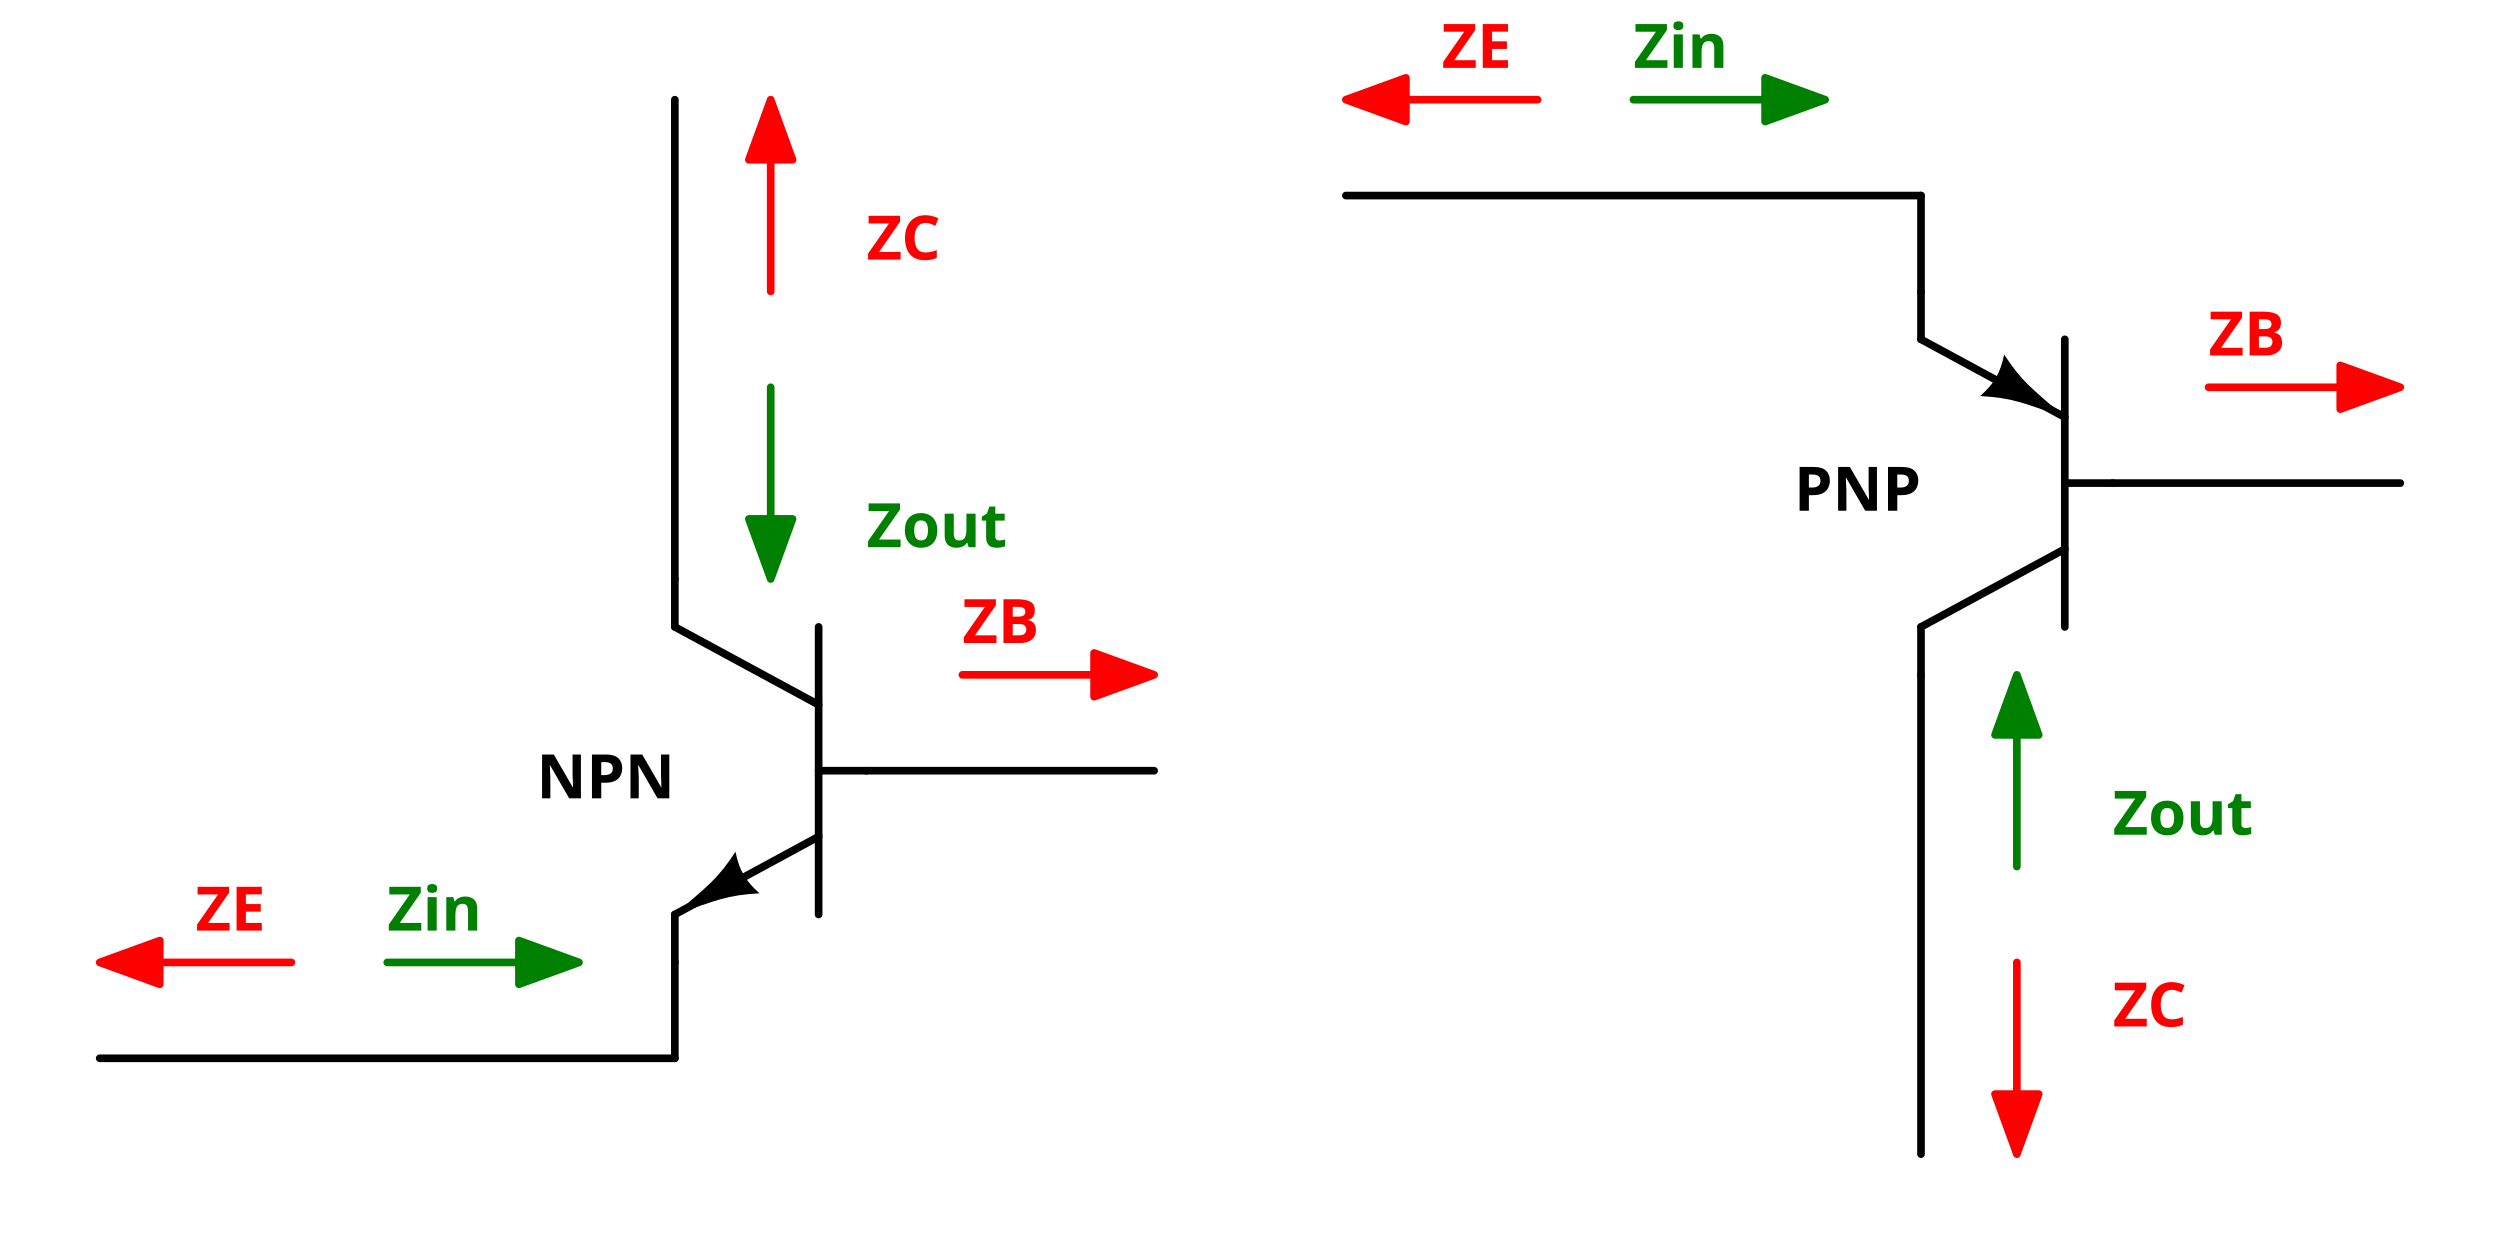
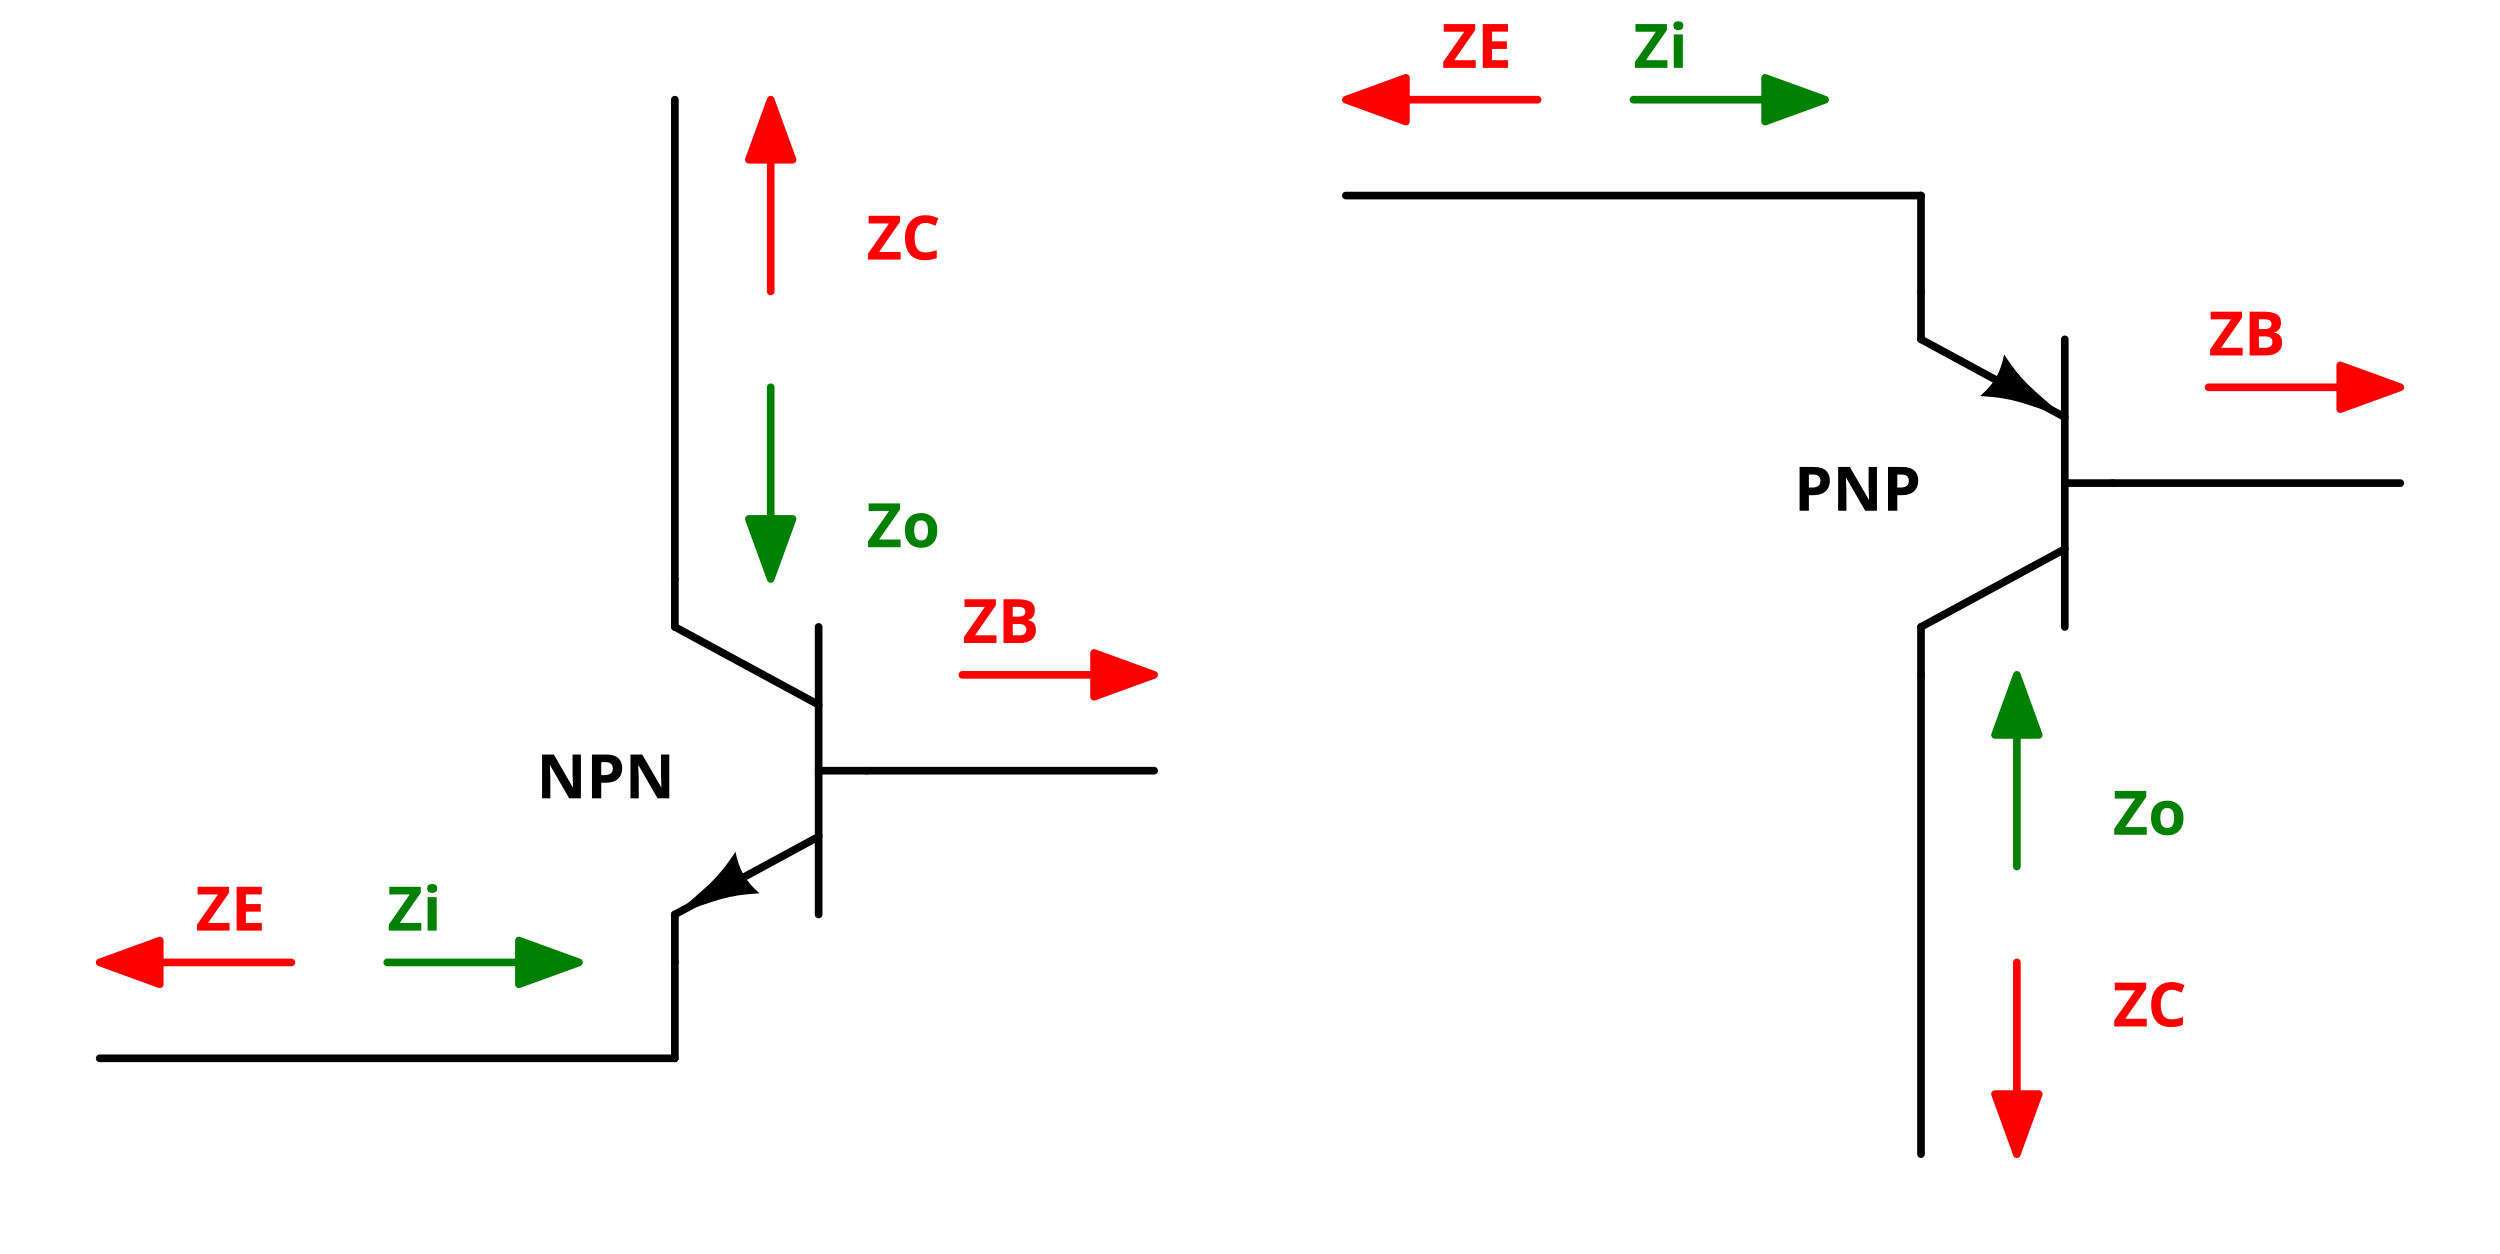
<svg xmlns="http://www.w3.org/2000/svg" width="652.0" height="327.0">
  <g transform="scale(0.652) matrix(1.533742,0,0,1.533742,-3679.448,-1685.583)">
    <rect x="2400" y="1100" width="650" height="325" r="0" rx="0" ry="0" fill="none" stroke="none" style="stroke-opacity: 0;" />
    <text style="font-family: 'Noto Sans',Tahoma,Verdana,Arial,sans-serif; font-size: 16px; font-weight: bold; text-anchor: start; font-style: normal; font-stretch: extra-condensed;" x="0" y="0" text-anchor="start" stroke="none" fill="#ff0000" font-style="normal" transform="translate(2450,1334.5)">
      <tspan dy="7.2">ZE</tspan>
    </text>
    <path style="stroke-linecap: round; stroke-linejoin: round;" fill="#ff0000" stroke="#ff0000" d="M2475,1350L2425,1350L2440.662,1355.7L2440.662,1344.3L2425,1350" stroke-width="2" stroke-linecap="round" stroke-linejoin="round" />
    <text style="font-family: 'Noto Sans',Tahoma,Verdana,Arial,sans-serif; font-size: 16px; font-weight: bold; text-anchor: start; font-style: normal; font-stretch: extra-condensed;" x="0" y="0" text-anchor="start" stroke="none" fill="#008000" font-style="normal" transform="translate(2500,1334.5)">
-       <tspan dy="7.2">Zin</tspan>
+       <tspan dy="7.2">Zi</tspan>
    </text>
    <path style="stroke-linecap: round; stroke-linejoin: round;" fill="#008000" stroke="#008000" d="M2500,1350L2550,1350L2534.338,1344.3L2534.338,1355.7L2550,1350" stroke-width="2" stroke-linecap="round" stroke-linejoin="round" />
    <path style="stroke-linecap: round;" fill="none" stroke="#000000" d="M 2425 1375 L 2575 1375" stroke-width="2" stroke-linecap="round" class="cl_wire" />
    <path style="stroke-linecap: round; stroke-linejoin: round;" fill="#ff0000" stroke="#ff0000" d="M2650,1275L2700,1275L2684.338,1269.3L2684.338,1280.7L2700,1275" stroke-width="2" stroke-linecap="round" stroke-linejoin="round" />
    <text style="font-family: 'Noto Sans',Tahoma,Verdana,Arial,sans-serif; font-size: 16px; font-weight: bold; text-anchor: start; font-style: normal; font-stretch: extra-condensed;" x="0" y="0" text-anchor="start" stroke="none" fill="#ff0000" font-style="normal" transform="translate(2650,1259.5)">
      <tspan dy="7.2">ZB</tspan>
    </text>
    <path style="stroke-linecap: round; stroke-miterlimit: 6;" fill="none" stroke="#000000" d="M0,50L12.5,50" stroke-width="2" stroke-linecap="round" stroke-miterlimit="6" transform="matrix(-1,0,0,1,2625,1250)" />
    <path style="stroke-linecap: round; stroke-miterlimit: 6;" fill="none" stroke="#000000" d="M12.5,87.5L12.5,12.5" stroke-width="2" stroke-linecap="round" stroke-miterlimit="6" transform="matrix(-1,0,0,1,2625,1250)" />
    <path style="stroke-linecap: round; stroke-miterlimit: 6;" fill="none" stroke="#000000" d="M12.5,32.812L50,12.5" stroke-width="2" stroke-linecap="round" stroke-miterlimit="6" transform="matrix(-1,0,0,1,2625,1250)" />
    <path style="stroke-linecap: round; stroke-miterlimit: 6;" fill="none" stroke="#000000" d="M50,0L50,12.5" stroke-width="2" stroke-linecap="round" stroke-miterlimit="6" transform="matrix(-1,0,0,1,2625,1250)" />
    <path style="stroke-linecap: round; stroke-miterlimit: 6;" fill="none" stroke="#000000" d="M12.5,67.188L50,87.5" stroke-width="2" stroke-linecap="round" stroke-miterlimit="6" transform="matrix(-1,0,0,1,2625,1250)" />
    <path style="stroke-linecap: round; stroke-miterlimit: 6;" fill="none" stroke="#000000" d="M50,100L50,87.5" stroke-width="2" stroke-linecap="round" stroke-miterlimit="6" transform="matrix(-1,0,0,1,2625,1250)" />
    <path fill="#000000" stroke="none" d="M27.931,81.975C36.65,82.498,38.679,83.671,50,87.5C41.023,79.61,38.994,78.44,34.181,71.15C33.19,75.99,31.627,78.698,27.931,81.975" transform="matrix(-1,0,0,1,2625,1250)" />
    <text style="font-family: 'Noto Sans',Tahoma,Verdana,Arial,sans-serif; font-size: 16px; font-weight: bold; text-anchor: end; font-stretch: extra-condensed;" x="0" y="0" text-anchor="end" stroke="none" fill="#000000" transform="translate(2575,1300)">
      <tspan dy="7.2">NPN</tspan>
    </text>
    <path style="stroke-linecap: round;" fill="none" stroke="#000000" d="M 2575 1350 L 2575 1375" stroke-width="2" stroke-linecap="round" class="cl_wire" />
    <path style="stroke-linecap: round;" fill="none" stroke="#000000" d="M 2625 1300 L 2700 1300" stroke-width="2" stroke-linecap="round" class="cl_wire" />
    <path style="stroke-linecap: round;" fill="none" stroke="#000000" d="M 2575 1125 L 2575 1250" stroke-width="2" stroke-linecap="round" class="cl_wire" />
    <path style="stroke-linecap: round; stroke-linejoin: round;" fill="#008000" stroke="#008000" d="M2600,1200L2600,1250L2605.7,1234.338L2594.3,1234.338L2600,1250" stroke-width="2" stroke-linecap="round" stroke-linejoin="round" />
    <text style="font-family: 'Noto Sans',Tahoma,Verdana,Arial,sans-serif; font-size: 16px; font-weight: bold; text-anchor: start; font-style: normal; font-stretch: extra-condensed;" x="0" y="0" text-anchor="start" stroke="none" fill="#008000" font-style="normal" transform="translate(2625,1234.5)">
-       <tspan dy="7.2">Zout</tspan>
+       <tspan dy="7.2">Zo</tspan>
    </text>
    <path style="stroke-linecap: round; stroke-linejoin: round;" fill="#ff0000" stroke="#ff0000" d="M2600,1175L2600,1125L2594.3,1140.662L2605.7,1140.662L2600,1125" stroke-width="2" stroke-linecap="round" stroke-linejoin="round" />
    <text style="font-family: 'Noto Sans',Tahoma,Verdana,Arial,sans-serif; font-size: 16px; font-weight: bold; text-anchor: start; font-style: normal; font-stretch: extra-condensed;" x="0" y="0" text-anchor="start" stroke="none" fill="#ff0000" font-style="normal" transform="translate(2625,1159.5)">
      <tspan dy="7.2">ZC</tspan>
    </text>
    <path style="stroke-linecap: round; stroke-miterlimit: 6;" fill="none" stroke="#000000" d="M0,50L12.5,50" stroke-width="2" stroke-linecap="round" stroke-miterlimit="6" transform="matrix(-1,0,0,1,2950,1175)" />
    <path style="stroke-linecap: round; stroke-miterlimit: 6;" fill="none" stroke="#000000" d="M12.5,87.5L12.5,12.5" stroke-width="2" stroke-linecap="round" stroke-miterlimit="6" transform="matrix(-1,0,0,1,2950,1175)" />
    <path style="stroke-linecap: round; stroke-miterlimit: 6;" fill="none" stroke="#000000" d="M12.5,32.812L50,12.5" stroke-width="2" stroke-linecap="round" stroke-miterlimit="6" transform="matrix(-1,0,0,1,2950,1175)" />
    <path style="stroke-linecap: round; stroke-miterlimit: 6;" fill="none" stroke="#000000" d="M50,0L50,12.5" stroke-width="2" stroke-linecap="round" stroke-miterlimit="6" transform="matrix(-1,0,0,1,2950,1175)" />
    <path style="stroke-linecap: round; stroke-miterlimit: 6;" fill="none" stroke="#000000" d="M12.5,67.188L50,87.5" stroke-width="2" stroke-linecap="round" stroke-miterlimit="6" transform="matrix(-1,0,0,1,2950,1175)" />
    <path style="stroke-linecap: round; stroke-miterlimit: 6;" fill="none" stroke="#000000" d="M50,100L50,87.5" stroke-width="2" stroke-linecap="round" stroke-miterlimit="6" transform="matrix(-1,0,0,1,2950,1175)" />
    <path fill="#000000" stroke="none" d="M28.319,16.462C23.506,23.752,21.477,24.923,12.5,32.812C23.821,28.983,25.85,27.81,34.569,27.287C30.873,24.01,29.31,21.302,28.319,16.462" transform="matrix(-1,0,0,1,2950,1175)" />
    <text style="font-family: 'Noto Sans',Tahoma,Verdana,Arial,sans-serif; font-size: 16px; font-weight: bold; text-anchor: end; font-stretch: extra-condensed;" x="0" y="0" text-anchor="end" stroke="none" fill="#000000" transform="translate(2900,1225)">
      <tspan dy="7.2">PNP</tspan>
    </text>
    <text style="font-family: 'Noto Sans',Tahoma,Verdana,Arial,sans-serif; font-size: 16px; font-weight: bold; text-anchor: start; font-style: normal; font-stretch: extra-condensed;" x="0" y="0" text-anchor="start" stroke="none" fill="#ff0000" font-style="normal" transform="translate(2775,1109.5)">
      <tspan dy="7.2">ZE</tspan>
    </text>
    <path style="stroke-linecap: round; stroke-linejoin: round;" fill="#ff0000" stroke="#ff0000" d="M2800,1125L2750,1125L2765.662,1130.7L2765.662,1119.3L2750,1125" stroke-width="2" stroke-linecap="round" stroke-linejoin="round" />
    <text style="font-family: 'Noto Sans',Tahoma,Verdana,Arial,sans-serif; font-size: 16px; font-weight: bold; text-anchor: start; font-style: normal; font-stretch: extra-condensed;" x="0" y="0" text-anchor="start" stroke="none" fill="#008000" font-style="normal" transform="translate(2825,1109.5)">
-       <tspan dy="7.2">Zin</tspan>
+       <tspan dy="7.2">Zi</tspan>
    </text>
    <path style="stroke-linecap: round; stroke-linejoin: round;" fill="#008000" stroke="#008000" d="M2825,1125L2875,1125L2859.338,1119.3L2859.338,1130.7L2875,1125" stroke-width="2" stroke-linecap="round" stroke-linejoin="round" />
    <path style="stroke-linecap: round;" fill="none" stroke="#000000" d="M 2750 1150 L 2900 1150" stroke-width="2" stroke-linecap="round" class="cl_wire" />
    <path style="stroke-linecap: round;" fill="none" stroke="#000000" d="M 2900 1150 L 2900 1175" stroke-width="2" stroke-linecap="round" class="cl_wire" />
    <path style="stroke-linecap: round;" fill="none" stroke="#000000" d="M 2900 1275 L 2900 1400" stroke-width="2" stroke-linecap="round" class="cl_wire" />
    <path style="stroke-linecap: round; stroke-linejoin: round;" fill="#008000" stroke="#008000" d="M2925,1325L2925,1275L2919.3,1290.662L2930.7,1290.662L2925,1275" stroke-width="2" stroke-linecap="round" stroke-linejoin="round" />
    <text style="font-family: 'Noto Sans',Tahoma,Verdana,Arial,sans-serif; font-size: 16px; font-weight: bold; text-anchor: start; font-style: normal; font-stretch: extra-condensed;" x="0" y="0" text-anchor="start" stroke="none" fill="#008000" font-style="normal" transform="translate(2950,1309.5)">
-       <tspan dy="7.2">Zout</tspan>
+       <tspan dy="7.2">Zo</tspan>
    </text>
    <path style="stroke-linecap: round; stroke-linejoin: round;" fill="#ff0000" stroke="#ff0000" d="M2925,1350L2925,1400L2930.7,1384.338L2919.3,1384.338L2925,1400" stroke-width="2" stroke-linecap="round" stroke-linejoin="round" />
    <text style="font-family: 'Noto Sans',Tahoma,Verdana,Arial,sans-serif; font-size: 16px; font-weight: bold; text-anchor: start; font-style: normal; font-stretch: extra-condensed;" x="0" y="0" text-anchor="start" stroke="none" fill="#ff0000" font-style="normal" transform="translate(2950,1359.5)">
      <tspan dy="7.2">ZC</tspan>
    </text>
    <path style="stroke-linecap: round; stroke-linejoin: round;" fill="#ff0000" stroke="#ff0000" d="M2975,1200L3025,1200L3009.338,1194.3L3009.338,1205.7L3025,1200" stroke-width="2" stroke-linecap="round" stroke-linejoin="round" />
    <text style="font-family: 'Noto Sans',Tahoma,Verdana,Arial,sans-serif; font-size: 16px; font-weight: bold; text-anchor: start; font-style: normal; font-stretch: extra-condensed;" x="0" y="0" text-anchor="start" stroke="none" fill="#ff0000" font-style="normal" transform="translate(2975,1184.5)">
      <tspan dy="7.2">ZB</tspan>
    </text>
    <path style="stroke-linecap: round;" fill="none" stroke="#000000" d="M 2950 1225 L 3025 1225" stroke-width="2" stroke-linecap="round" class="cl_wire" />
  </g>
</svg>
